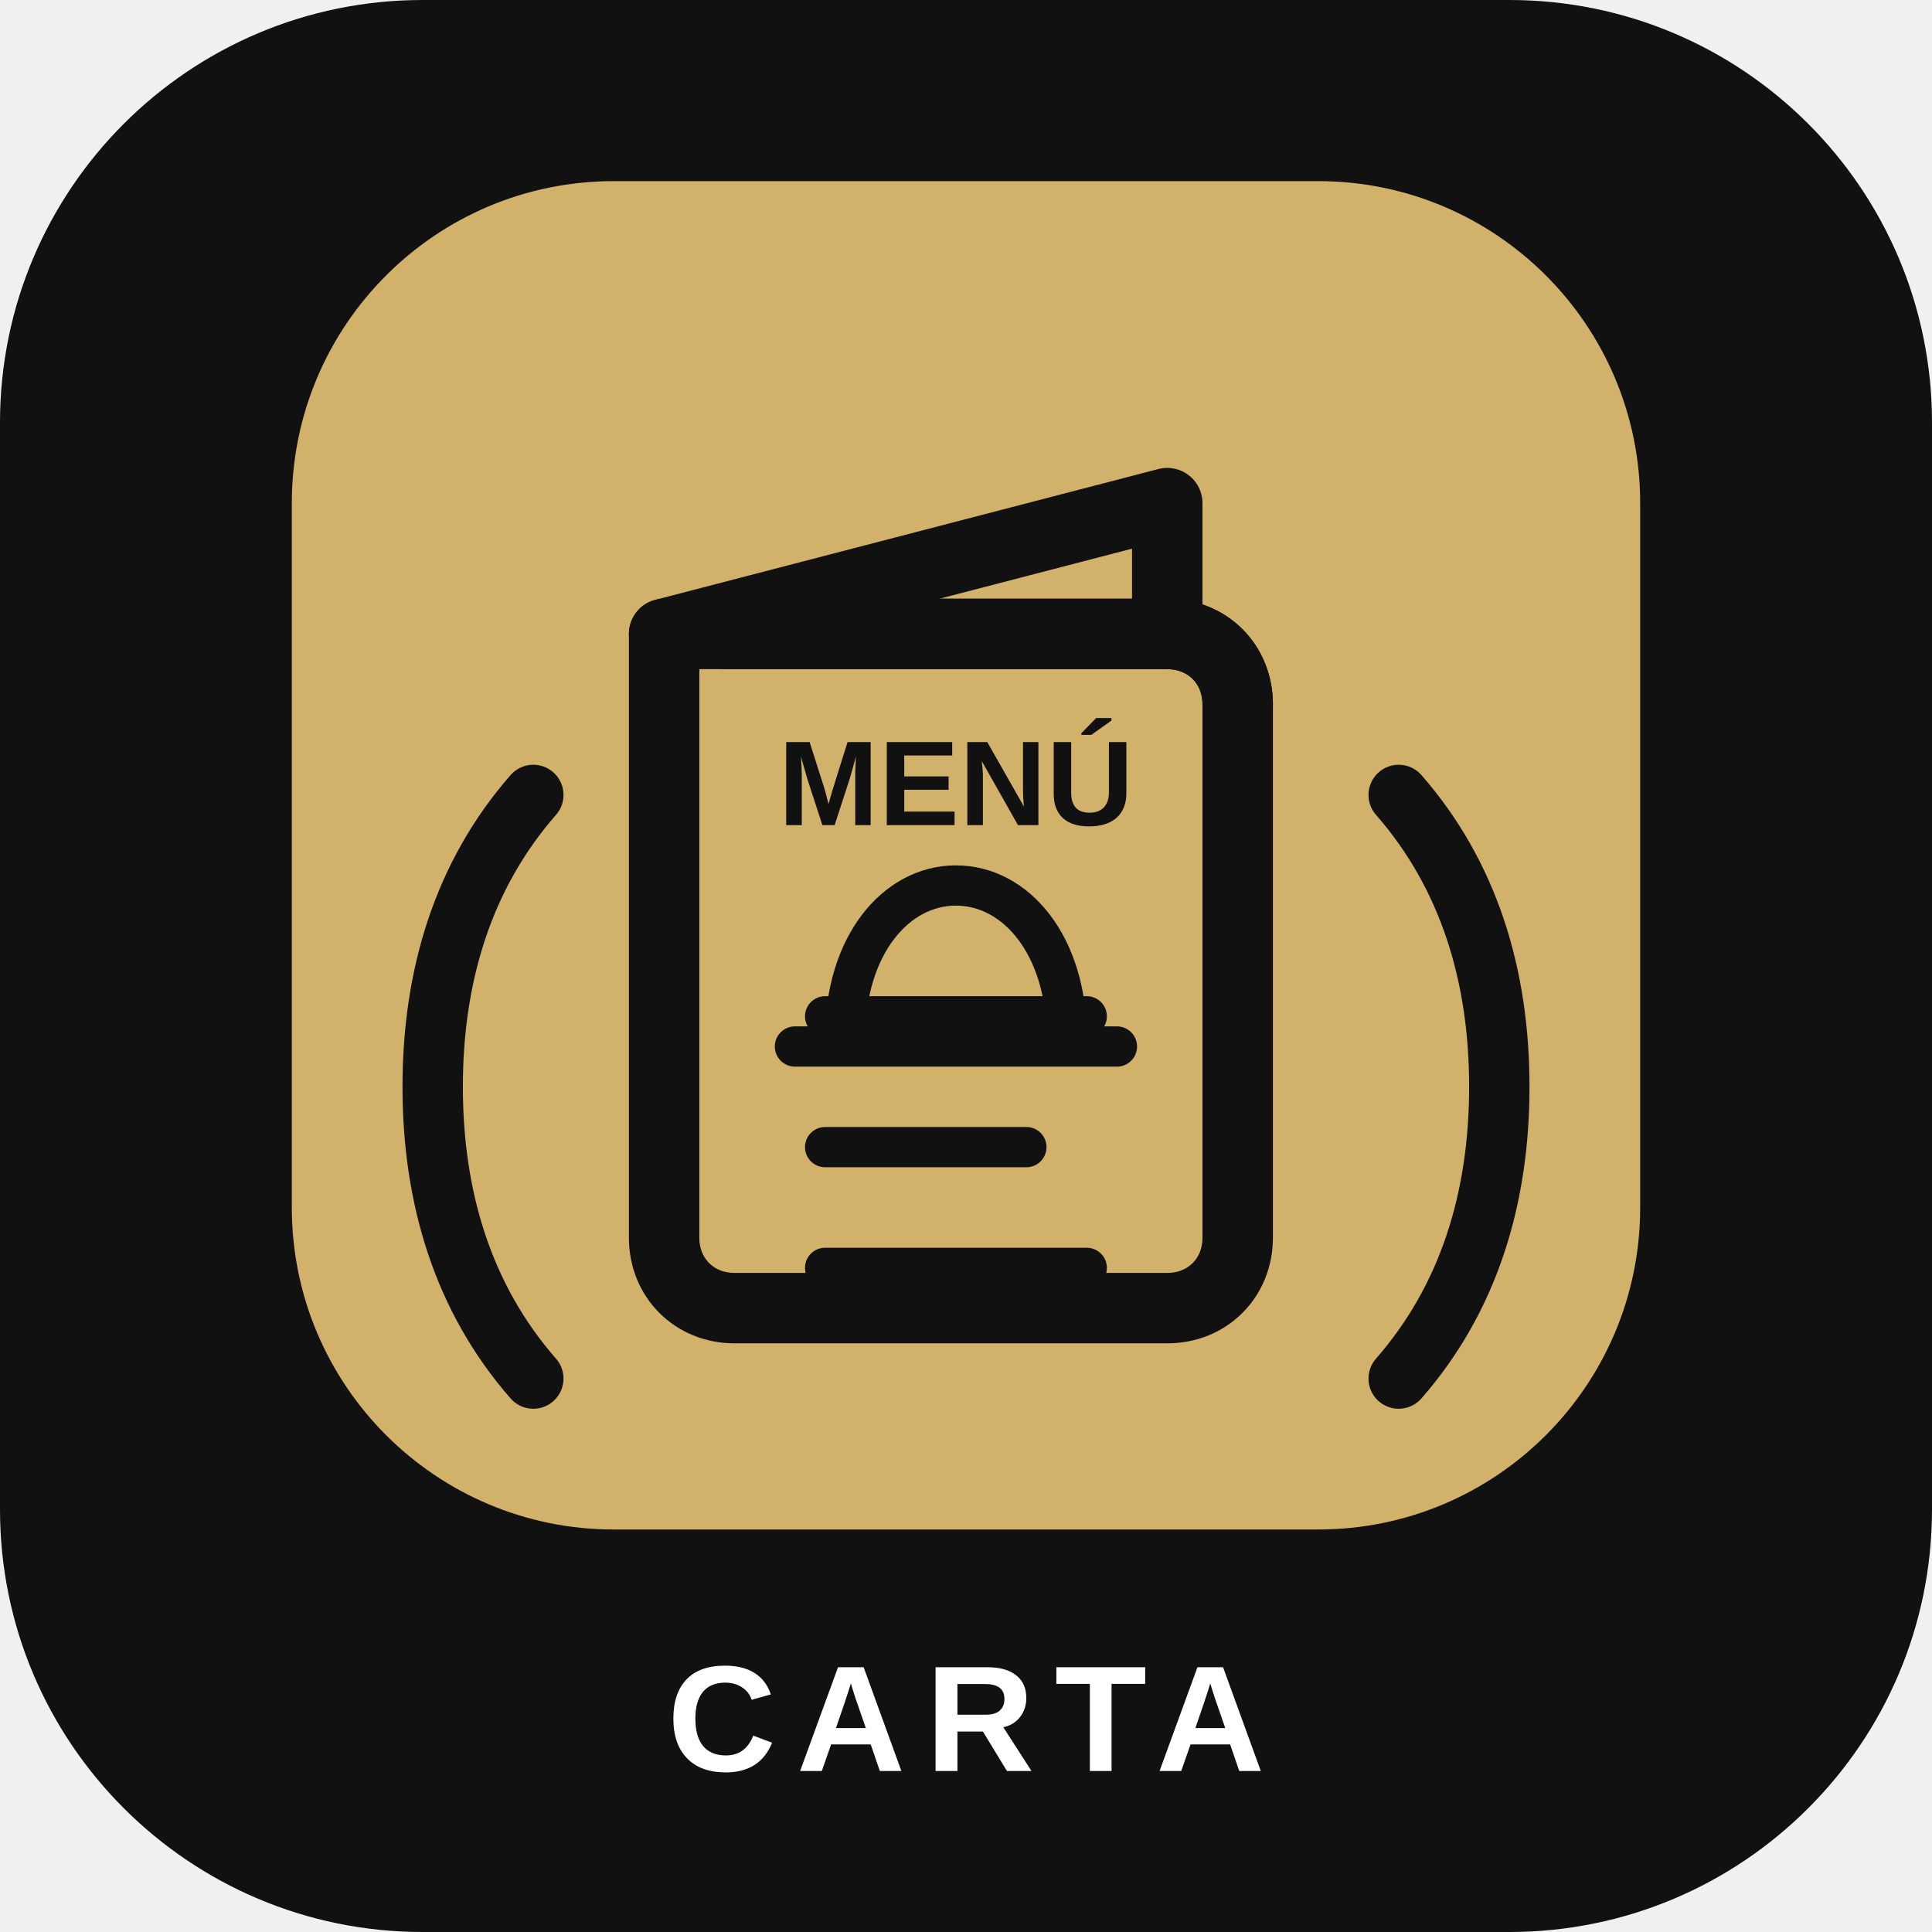
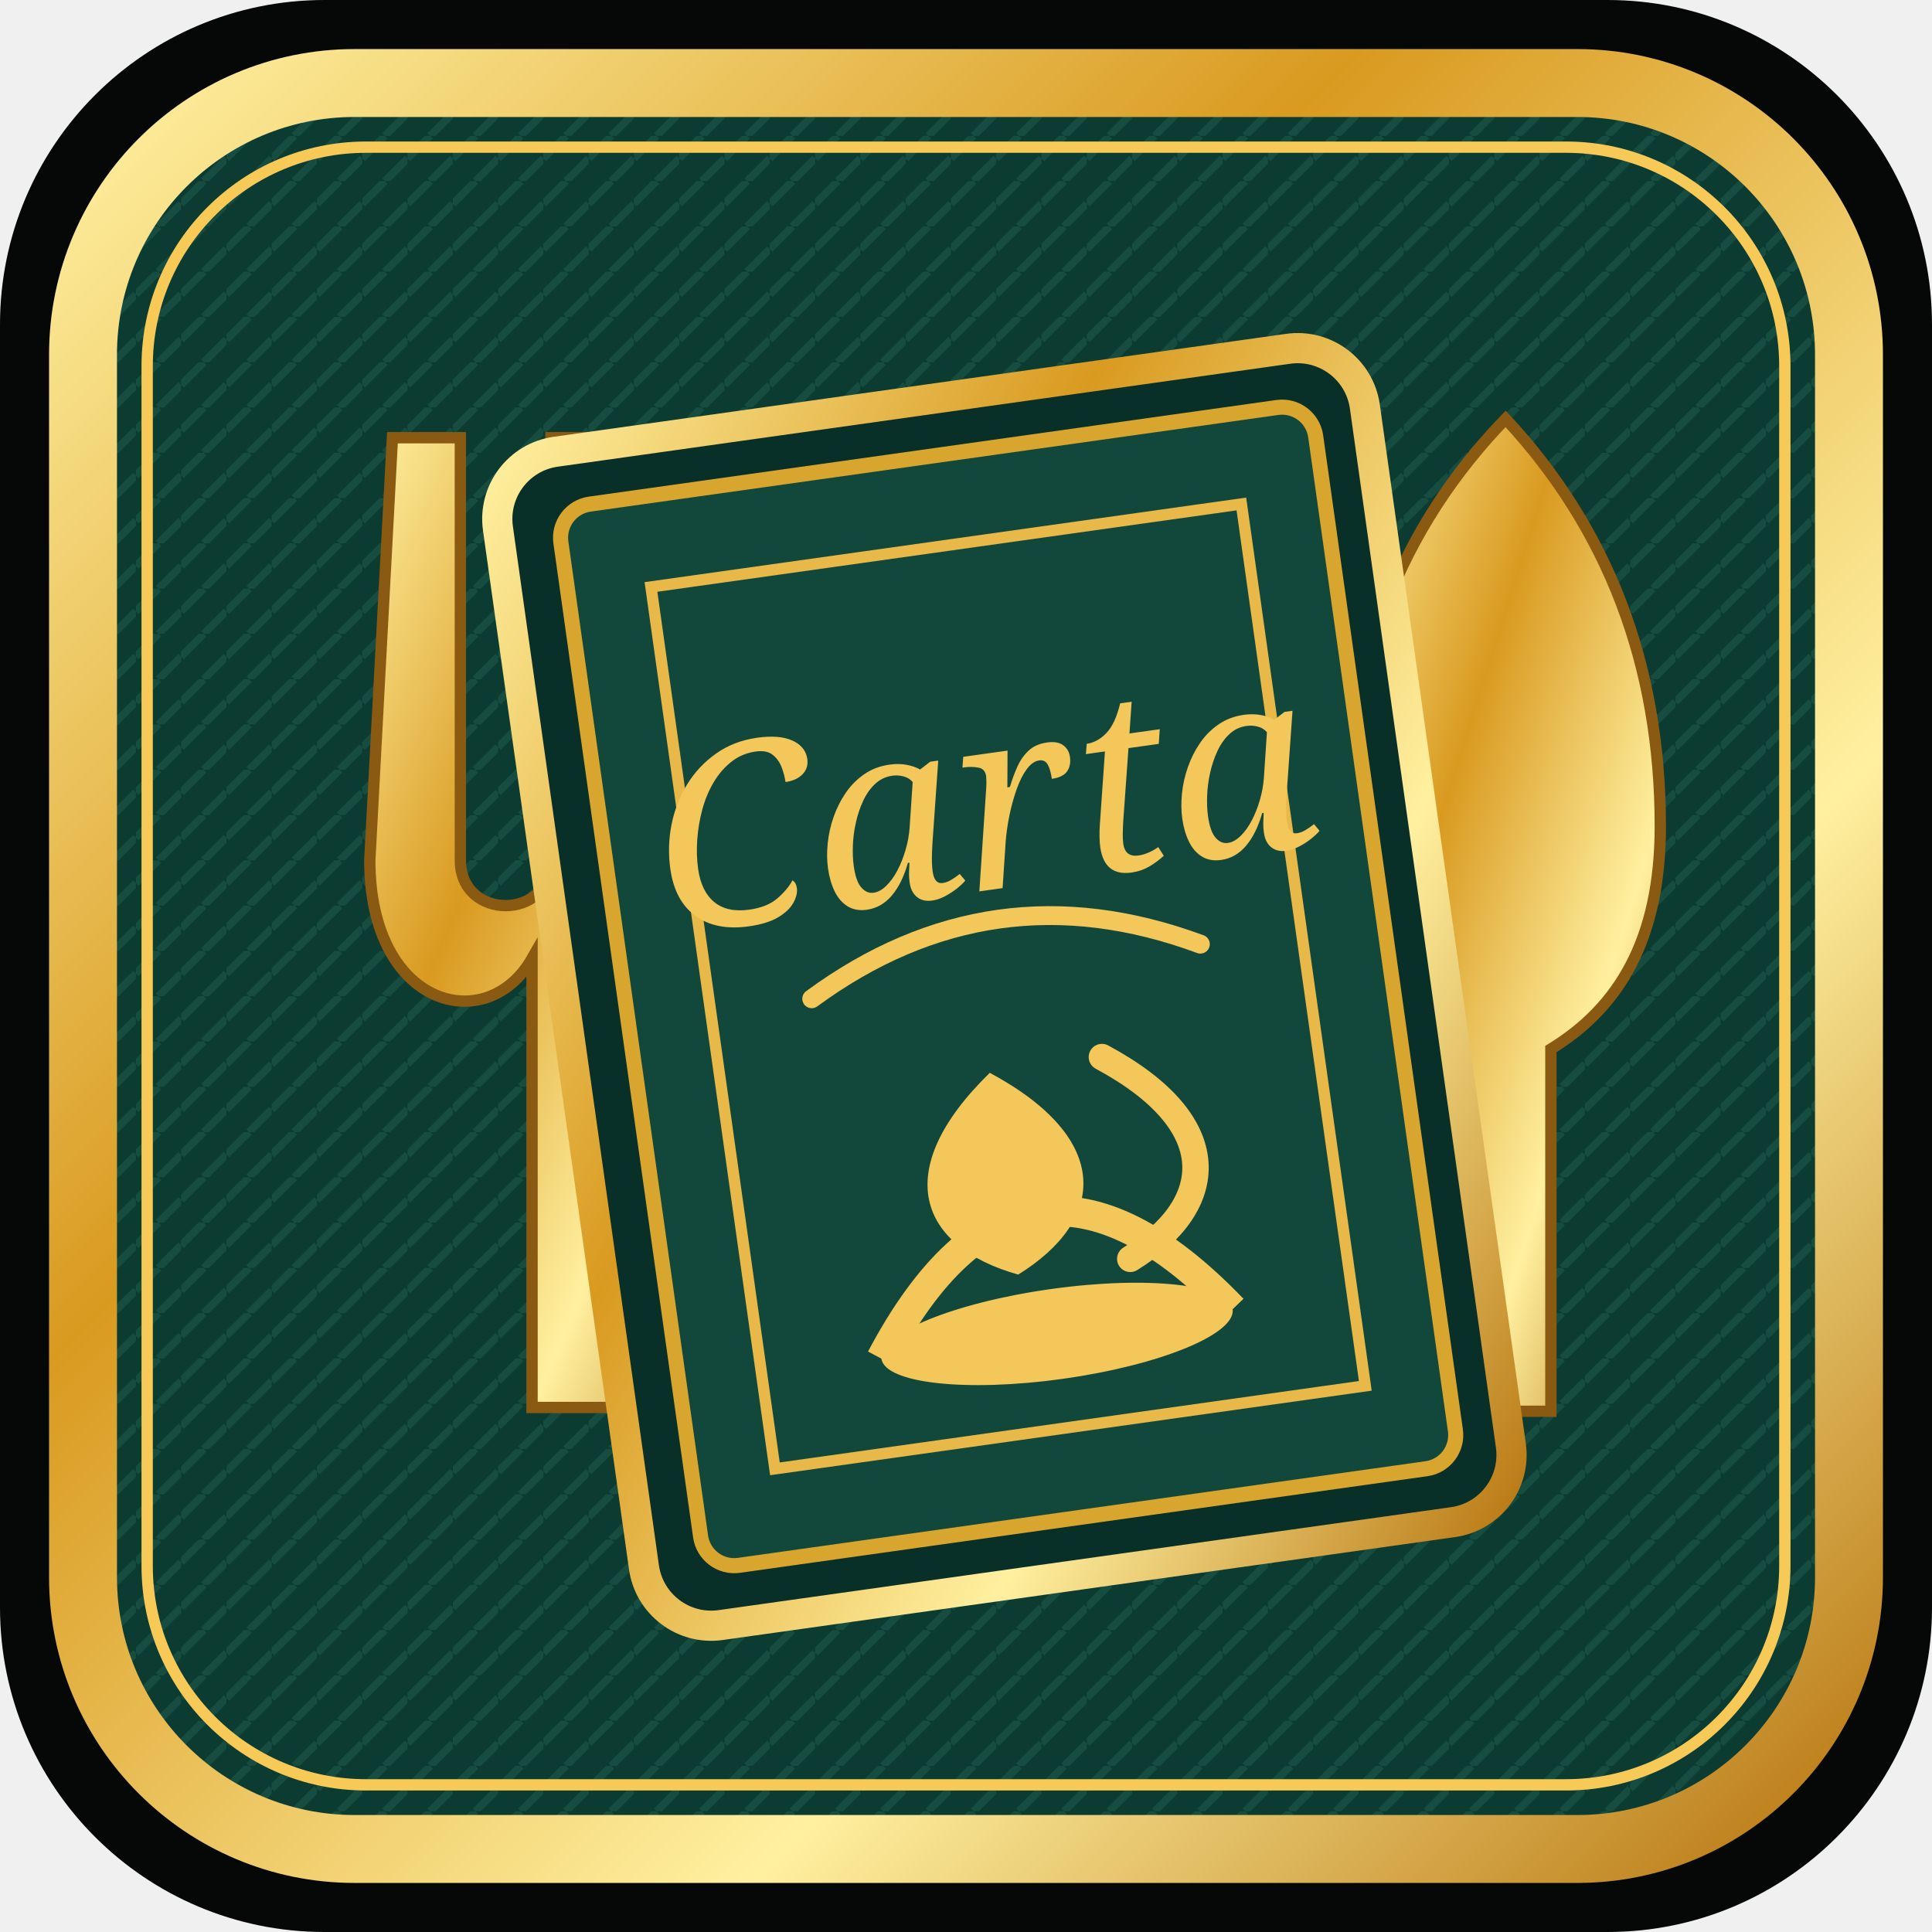
- <svg xmlns="http://www.w3.org/2000/svg" width="192" height="192" viewBox="0 0 192 192" role="img" aria-label="Carta Digital">
-   <rect width="192" height="192" rx="42" fill="#111111" />
-   <rect x="29" y="18" width="134" height="134" rx="32" fill="#d2b16b" />
-   <path d="M53 79c-7 8-10 18-10 29s3 21 10 29" fill="none" stroke="#111111" stroke-width="6" stroke-linecap="round" />
-   <path d="M139 79c7 8 10 18 10 29s-3 21-10 29" fill="none" stroke="#111111" stroke-width="6" stroke-linecap="round" />
-   <path d="M66 63 116 50v17" fill="none" stroke="#111111" stroke-width="7" stroke-linecap="round" stroke-linejoin="round" />
-   <path d="M66 63v60c0 4 3 7 7 7h43c4 0 7-3 7-7V70c0-4-3-7-7-7H66Z" fill="#d2b16b" stroke="#111111" stroke-width="7" stroke-linejoin="round" />
-   <path d="M72 63h44c4 0 7 3 7 7" fill="none" stroke="#111111" stroke-width="7" stroke-linecap="round" />
-   <text x="95" y="82" text-anchor="middle" font-family="Arial,sans-serif" font-size="12" font-weight="700" fill="#111111">MENÚ</text>
-   <path d="M82 101h26" fill="none" stroke="#111111" stroke-width="4" stroke-linecap="round" />
-   <path d="M82 114h20" fill="none" stroke="#111111" stroke-width="4" stroke-linecap="round" />
-   <path d="M82 126h26" fill="none" stroke="#111111" stroke-width="4" stroke-linecap="round" />
-   <path d="M84 103c0-9 5-15 11-15s11 6 11 15" fill="none" stroke="#111111" stroke-width="4" stroke-linecap="round" />
-   <path d="M79 104h32" fill="none" stroke="#111111" stroke-width="4" stroke-linecap="round" />
-   <text x="96" y="176" text-anchor="middle" font-family="Arial,sans-serif" font-size="15" font-weight="700" letter-spacing="2" fill="#ffffff">CARTA</text>
+ <svg xmlns="http://www.w3.org/2000/svg" width="192" height="192" viewBox="0 0 512 512" role="img" aria-label="Carta Digital Camborio">
+   <defs>
+     <linearGradient id="gold" x1="0" y1="0" x2="1" y2="1">
+       <stop stop-color="#fff0a0" />
+       <stop offset=".35" stop-color="#d99a20" />
+       <stop offset=".7" stop-color="#fff0a0" />
+       <stop offset="1" stop-color="#b97812" />
+     </linearGradient>
+     <pattern id="leather" width="12" height="12" patternUnits="userSpaceOnUse">
+       <rect width="12" height="12" fill="#0b3b31" />
+       <path d="M0 6L6 0M6 12L12 6" stroke="#174d40" stroke-width="2" />
+     </pattern>
+   </defs>
+   <rect width="512" height="512" rx="86" fill="#050807" />
+   <rect x="22" y="22" width="468" height="468" rx="72" fill="url(#leather)" stroke="url(#gold)" stroke-width="18" />
+   <rect x="39" y="39" width="434" height="434" rx="58" fill="none" stroke="#f7ca58" stroke-width="3" />
+   <g fill="url(#gold)" stroke="#8b5a12" stroke-width="3">
+     <path d="M104 116h18v112c0 16 24 16 24 0V116h18v112c0 16 24 16 24 0V116h18v112c0 39-31 47-43 26v119h-22V254c-12 21-43 13-43-26z" />
+     <path d="M399 111c-28 29-42 65-42 108 0 30 11 48 29 59v96h25v-96c18-11 29-29 29-59 0-43-14-79-41-108z" />
+   </g>
+   <g transform="rotate(-8 270 260)">
+     <rect x="150" y="104" width="232" height="314" rx="18" fill="#082f28" stroke="url(#gold)" stroke-width="8" />
+     <rect x="166" y="119" width="202" height="284" rx="9" fill="#12483b" stroke="#d8a52e" stroke-width="4" />
+     <path d="M188 143h158v236H188z" fill="none" stroke="#e8b849" stroke-width="3" />
+     <text x="267" y="235" text-anchor="middle" font-family="Georgia,serif" font-size="67" font-style="italic" fill="#f3c75a">Carta</text>
+     <path d="M215 257q52-28 104 0" fill="none" stroke="#f3c75a" stroke-width="5" stroke-linecap="round" />
+     <path d="M259 283c-30 22-25 43 0 54 25-11 30-32 0-54z" fill="#f3c75a" />
+     <path d="M289 283c30 22 25 43 0 54" fill="none" stroke="#f3c75a" stroke-width="7" stroke-linecap="round" />
+     <ellipse cx="267" cy="354" rx="47" ry="12" fill="#f3c75a" />
+     <path d="M220 354q47-65 94 0" fill="none" stroke="#f3c75a" stroke-width="8" />
+   </g>
</svg>
